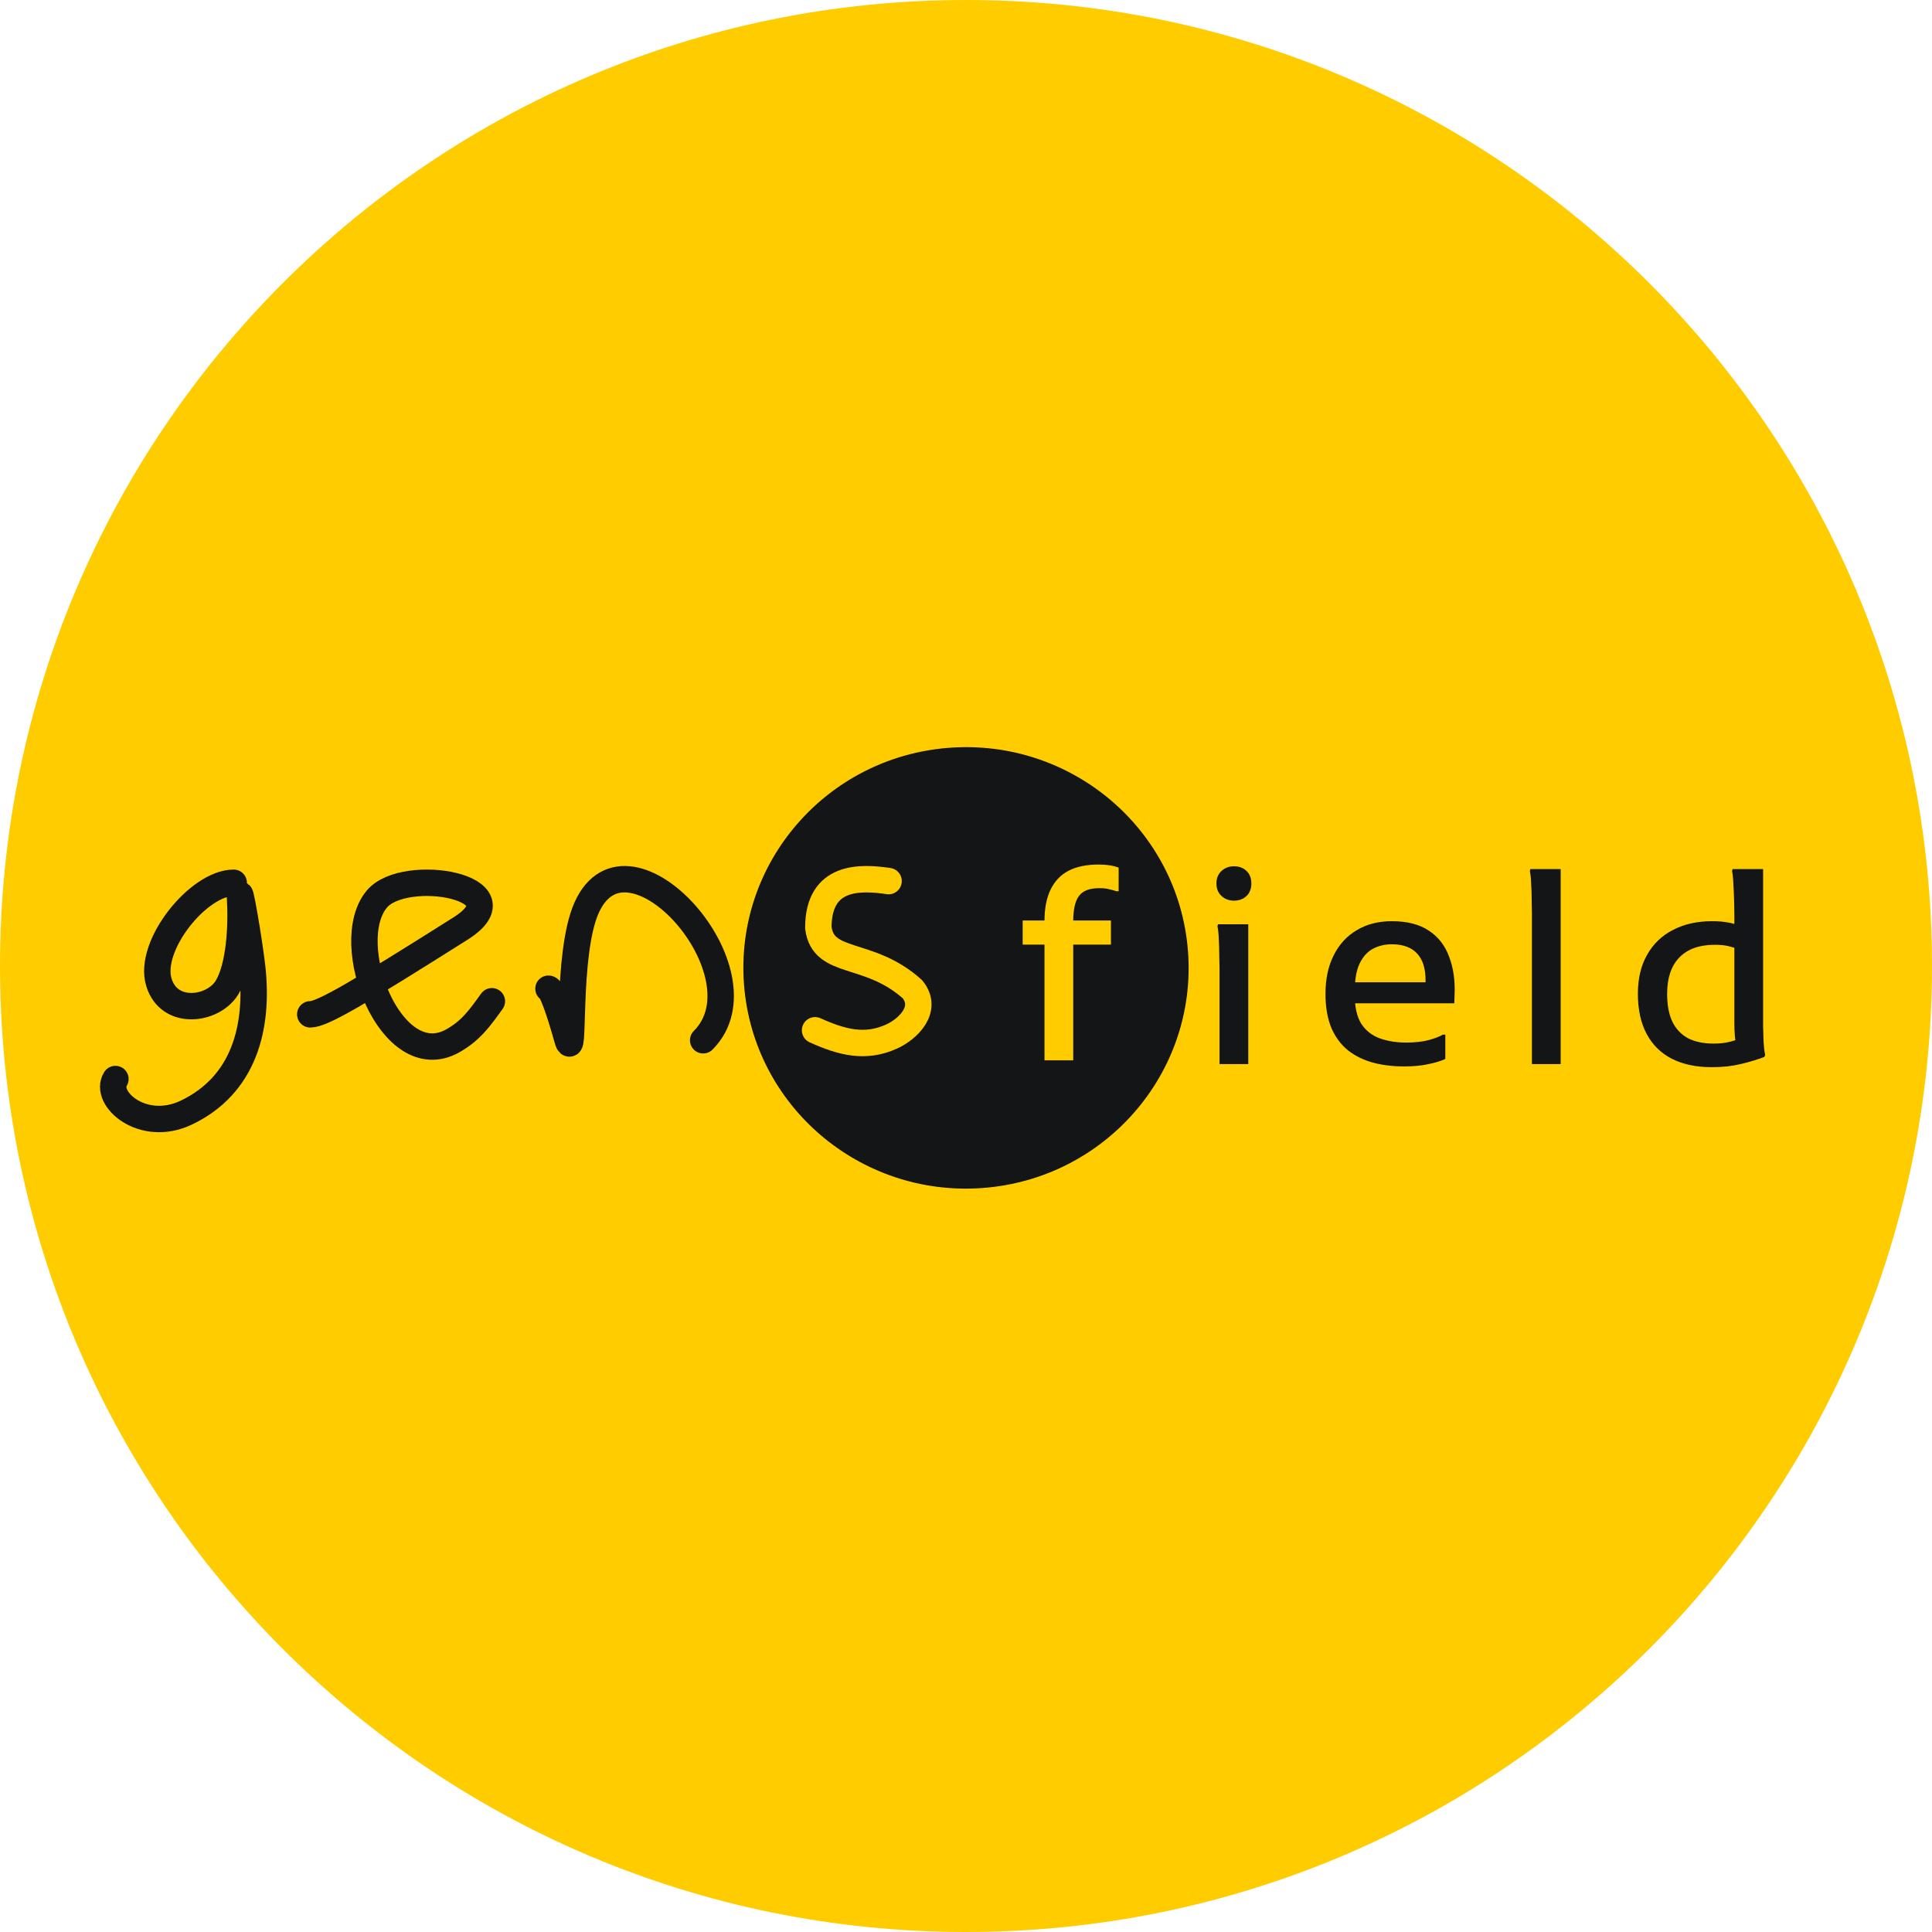
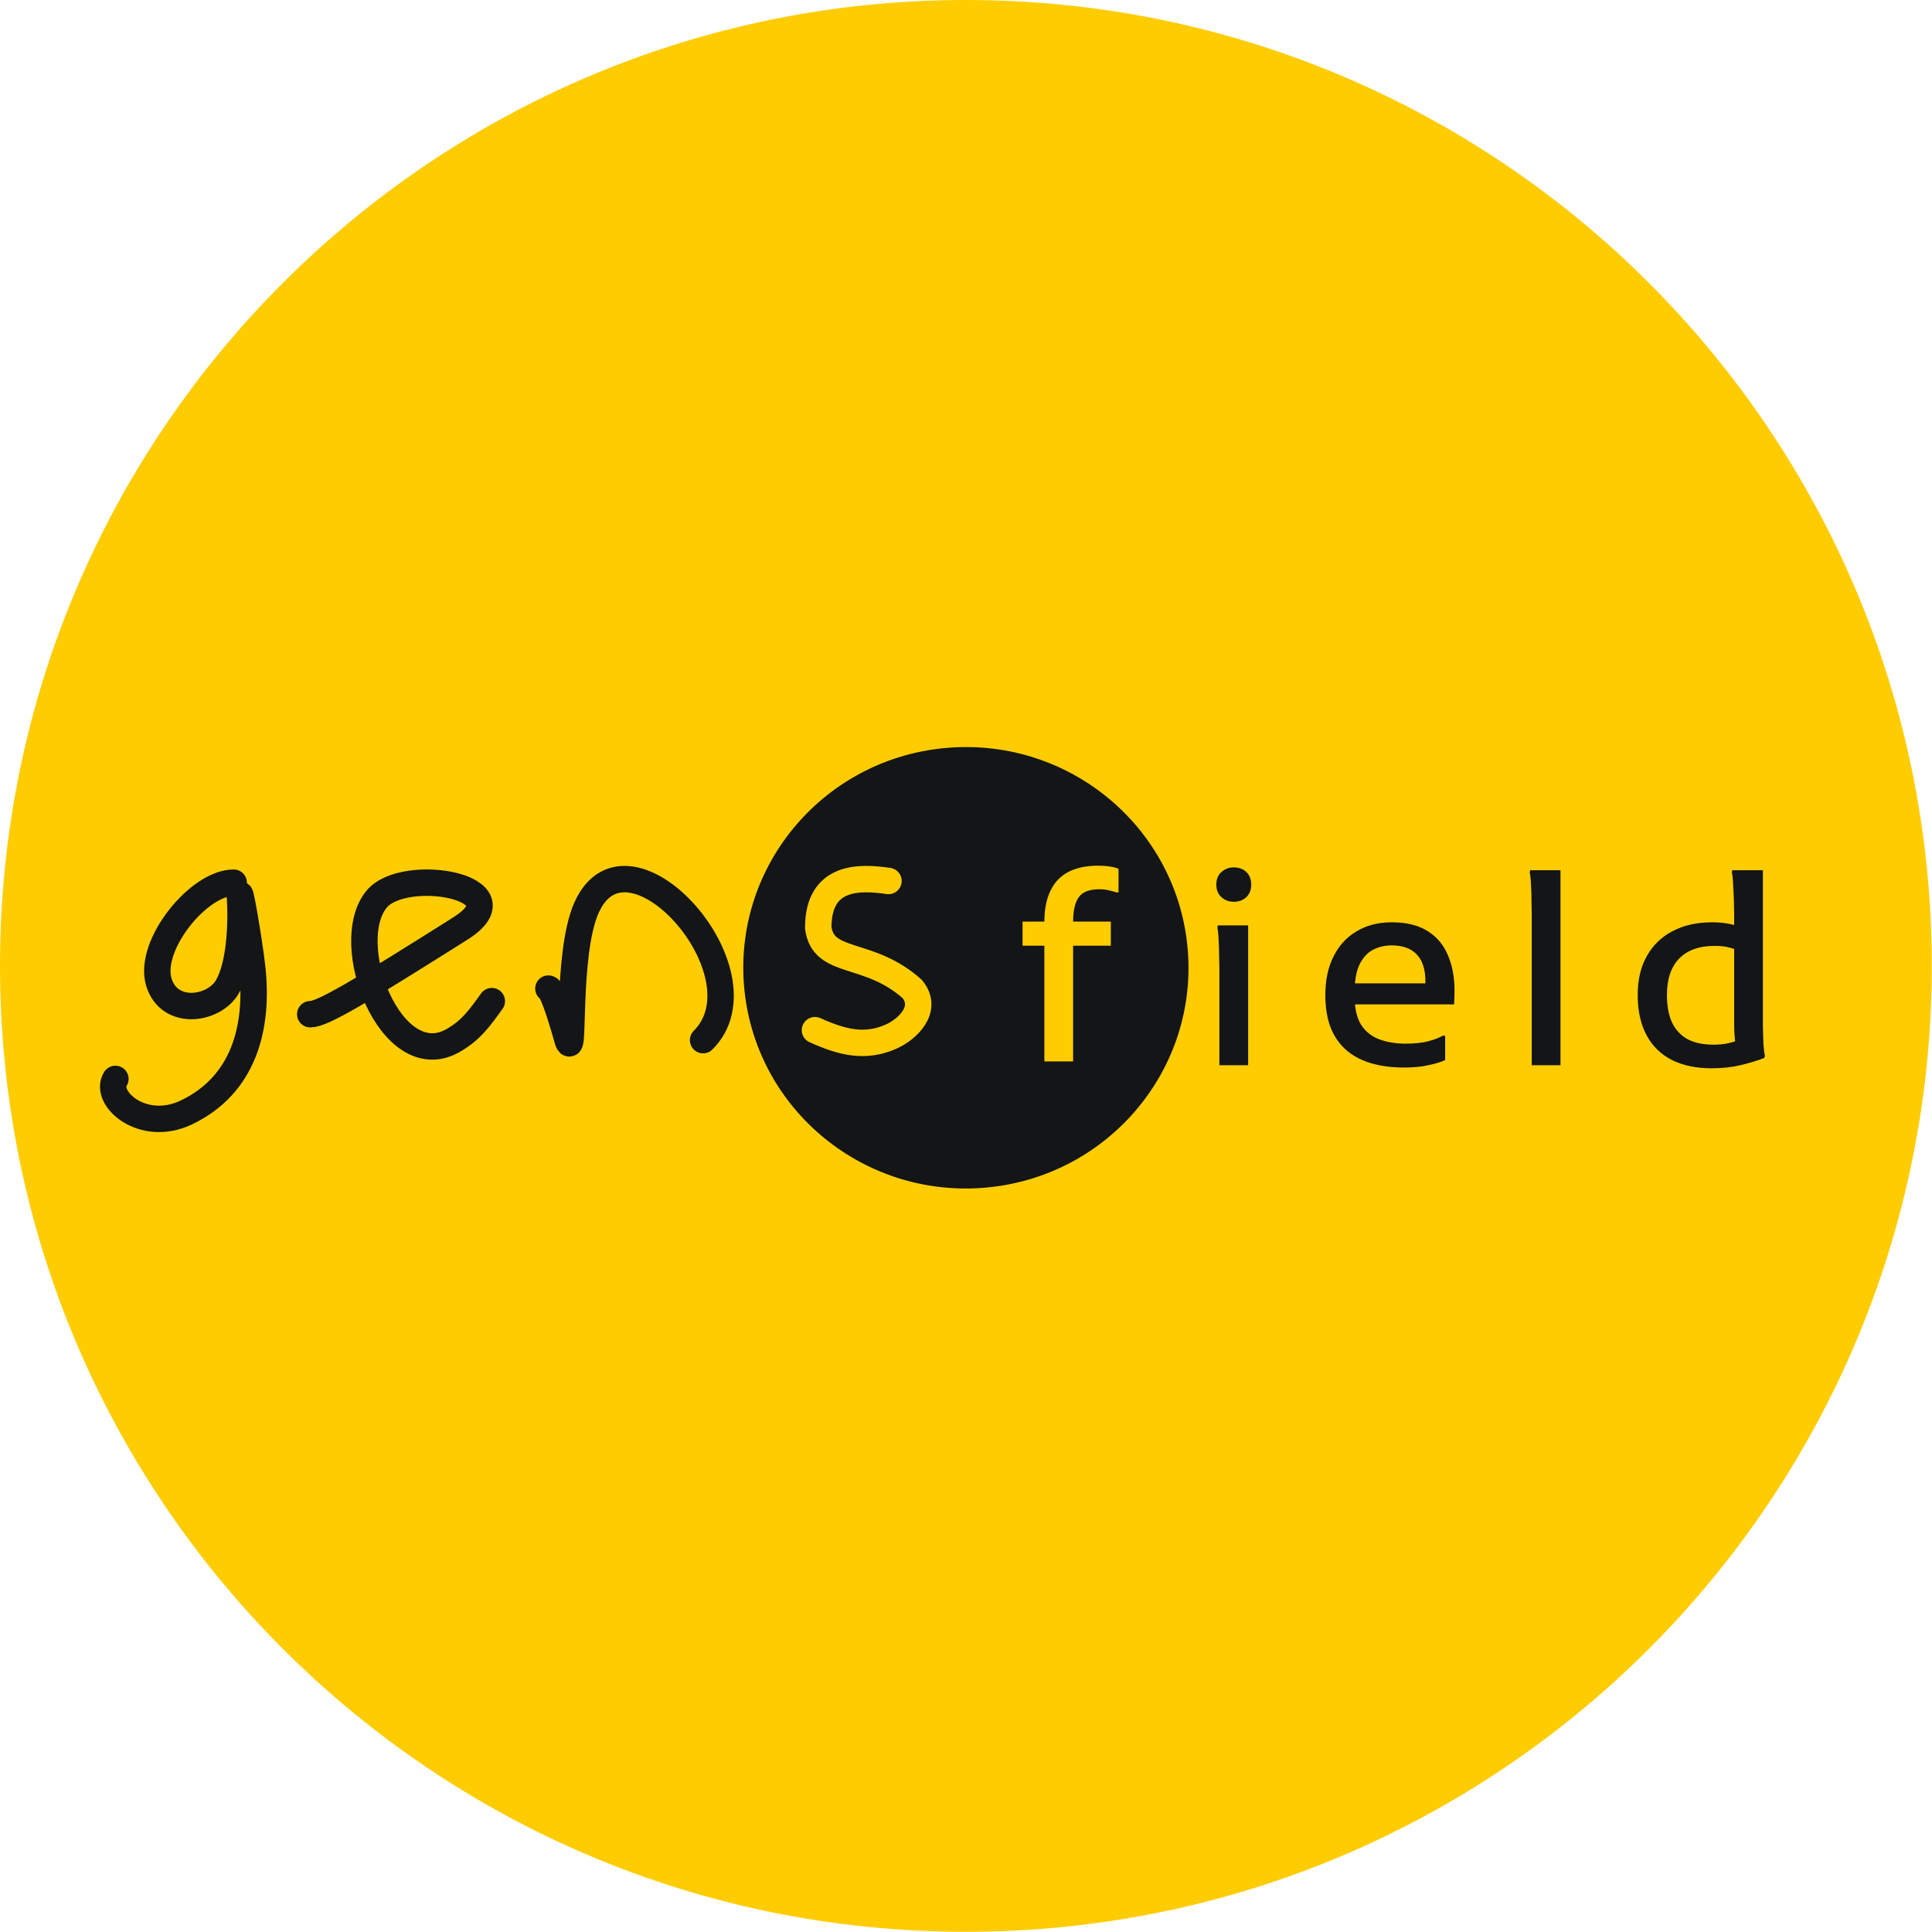
- <svg xmlns="http://www.w3.org/2000/svg" width="512" height="512" viewBox="0 0 512 512" fill="none">
-   <rect width="512" height="512" rx="256" fill="#FFCC00" />
-   <path d="M251.216 198.196C283.808 195.567 312.337 219.723 314.826 252.052C317.312 284.38 292.804 312.547 260.189 314.85C227.804 317.135 199.644 293.047 197.174 260.948C194.703 228.85 218.857 200.806 251.216 198.196Z" fill="#131516" />
-   <path d="M82.225 268.811C85.446 268.811 95.186 263.029 122.042 246.075C139.367 235.139 107.23 229.457 99.865 238.268C90.104 249.947 103.641 284.98 119.956 275.852C124.862 273.107 127.179 269.732 130.352 265.343" stroke="#131516" stroke-width="7" stroke-linecap="round" />
-   <path d="M145.352 262.014C146.172 262.014 148.234 267.753 150.309 275.219C152.525 283.196 149.899 252.945 155.47 240.528C166.518 215.908 203.966 258.06 186.348 275.679" stroke="#131516" stroke-width="7" stroke-linecap="round" />
-   <path d="M235.482 233.497C227.947 232.384 216.868 231.934 216.868 245.875C218.197 255.989 230.162 251.721 241.799 262.148C246.115 267.46 240.591 272.724 236.366 274.655C229.328 277.872 223.172 276.266 216 273.037" stroke="#FFCC00" stroke-width="7" stroke-linecap="round" />
-   <path d="M61.937 233.944C52.603 233.944 39.163 250.612 42.102 260.295C44.844 269.331 56.481 267.697 60.138 261.744C63.601 256.109 64.074 244.745 63.601 237.745C63.322 233.623 65.97 248.863 66.803 256.109C68.673 272.36 64.581 287.605 49.376 294.853C37.767 300.387 27.387 291.035 30.588 285.954" stroke="#131516" stroke-width="7" stroke-linecap="round" />
-   <path d="M276.8 281V244.076C276.8 240.721 277.344 237.933 278.432 235.712C279.52 233.491 281.107 231.836 283.192 230.748C285.323 229.66 287.952 229.116 291.08 229.116C292.213 229.116 293.211 229.184 294.072 229.32C294.979 229.456 295.772 229.66 296.452 229.932V236.188H295.84C295.205 235.961 294.548 235.78 293.868 235.644C293.233 235.463 292.395 235.372 291.352 235.372C288.723 235.372 286.909 236.075 285.912 237.48C284.915 238.84 284.416 241.061 284.416 244.144V281H276.8ZM271.02 250.332V243.94H294.412V250.332H271.02Z" fill="#FFCC00" />
-   <path d="M326.996 238.684C325.727 238.684 324.639 238.276 323.732 237.46C322.825 236.644 322.372 235.533 322.372 234.128C322.372 232.723 322.825 231.612 323.732 230.796C324.639 229.98 325.727 229.572 326.996 229.572C328.356 229.572 329.467 229.98 330.328 230.796C331.189 231.612 331.62 232.723 331.62 234.128C331.62 235.533 331.189 236.644 330.328 237.46C329.467 238.276 328.356 238.684 326.996 238.684ZM323.188 282V256.568C323.188 255.661 323.165 254.505 323.12 253.1C323.12 251.649 323.075 250.221 322.984 248.816C322.939 247.411 322.825 246.3 322.644 245.484L322.78 244.94H330.804V282H323.188ZM372.144 282.612C368.744 282.612 365.73 282.204 363.1 281.388C360.516 280.572 358.34 279.371 356.572 277.784C354.804 276.152 353.467 274.135 352.56 271.732C351.699 269.329 351.268 266.541 351.268 263.368C351.268 259.424 351.994 256.024 353.444 253.168C354.895 250.267 356.935 248.045 359.564 246.504C362.194 244.917 365.299 244.124 368.88 244.124C372.915 244.124 376.179 244.963 378.672 246.64C381.166 248.272 382.956 250.584 384.044 253.576C385.178 256.523 385.654 259.945 385.472 263.844L385.404 265.884H356.368V260.308H377.788V259.764C377.788 256.636 377.04 254.279 375.544 252.692C374.048 251.06 371.804 250.244 368.812 250.244C367.044 250.244 365.412 250.629 363.916 251.4C362.42 252.171 361.219 253.485 360.312 255.344C359.451 257.157 359.02 259.628 359.02 262.756V263.64C359.02 266.859 359.587 269.397 360.72 271.256C361.899 273.069 363.508 274.361 365.548 275.132C367.634 275.903 369.991 276.288 372.62 276.288C374.887 276.288 376.836 276.084 378.468 275.676C380.146 275.223 381.46 274.724 382.412 274.18H383.024V280.64C381.846 281.184 380.35 281.637 378.536 282C376.768 282.408 374.638 282.612 372.144 282.612ZM405.975 282V241.948C405.975 241.041 405.953 239.863 405.907 238.412C405.907 236.961 405.862 235.556 405.771 234.196C405.726 232.791 405.613 231.68 405.431 230.864L405.567 230.32H413.591V282H405.975ZM453.64 282.816C449.514 282.816 445.978 282.068 443.032 280.572C440.13 279.076 437.909 276.877 436.368 273.976C434.826 271.075 434.056 267.539 434.056 263.368C434.056 259.333 434.872 255.888 436.504 253.032C438.136 250.131 440.425 247.932 443.372 246.436C446.318 244.895 449.764 244.124 453.708 244.124C455.294 244.124 456.7 244.237 457.924 244.464C459.193 244.691 460.168 244.963 460.848 245.28L460.644 251.536C460.1 251.309 459.306 251.06 458.264 250.788C457.266 250.516 455.997 250.38 454.456 250.38C450.33 250.38 447.18 251.513 445.004 253.78C442.873 256.001 441.808 259.197 441.808 263.368C441.808 266.315 442.261 268.763 443.168 270.712C444.12 272.661 445.502 274.135 447.316 275.132C449.174 276.084 451.441 276.56 454.116 276.56C455.657 276.56 456.994 276.424 458.128 276.152C459.306 275.88 460.349 275.54 461.256 275.132L460.236 277.308C460.009 276.537 459.85 275.631 459.76 274.588C459.669 273.5 459.624 272.367 459.624 271.188V242.22C459.624 241.268 459.601 240.044 459.556 238.548C459.51 237.052 459.442 235.601 459.352 234.196C459.306 232.745 459.193 231.635 459.012 230.864L459.148 230.32H467.24V268.468C467.24 269.375 467.24 270.553 467.24 272.004C467.285 273.455 467.33 274.883 467.376 276.288C467.466 277.648 467.602 278.736 467.784 279.552L467.58 280.096C465.676 280.821 463.568 281.456 461.256 282C458.989 282.544 456.45 282.816 453.64 282.816Z" fill="#131516" />
+ <svg xmlns="http://www.w3.org/2000/svg" width="1354" height="1354" viewBox="0 0 1354 1354" fill="none">
+   <rect width="1353.85" height="1353.85" rx="676.923" fill="#FFCC00" />
+   <path d="M664.272 524.075C750.454 517.125 825.892 580.999 832.474 666.483C839.046 751.967 774.243 826.445 688.001 832.536C602.367 838.578 527.905 774.883 521.373 690.007C514.841 605.131 578.708 530.976 664.272 524.075Z" fill="#131516" />
+   <path d="M217.422 710.799C225.94 710.799 251.693 695.509 322.708 650.679C368.519 621.761 283.54 606.736 264.067 630.035C238.255 660.917 274.051 753.552 317.191 729.415C330.163 722.157 336.291 713.232 344.68 701.627" stroke="#131516" stroke-width="18.51" stroke-linecap="round" />
+   <path d="M384.344 692.825C386.512 692.825 391.965 708.001 397.451 727.743C403.312 748.835 396.367 668.845 411.1 636.013C440.313 570.91 539.334 682.37 492.746 728.959" stroke="#131516" stroke-width="18.51" stroke-linecap="round" />
+   <path d="M622.669 617.42C602.744 614.477 573.45 613.288 573.45 650.149C576.964 676.894 608.603 665.607 639.373 693.181C650.786 707.225 636.177 721.145 625.007 726.25C606.396 734.757 590.118 730.511 571.154 721.972" stroke="#FFCC00" stroke-width="18.51" stroke-linecap="round" />
+   <path d="M163.776 618.6C139.096 618.6 103.557 662.675 111.327 688.278C118.577 712.172 149.348 707.851 159.019 692.112C168.175 677.21 169.428 647.161 168.175 628.651C167.437 617.752 174.439 658.05 176.643 677.21C181.587 720.182 170.766 760.493 130.562 779.659C99.864 794.293 72.416 769.563 80.882 756.128" stroke="#131516" stroke-width="18.51" stroke-linecap="round" />
+   <path d="M731.923 743.885V646.249C731.923 637.379 733.362 630.007 736.239 624.133C739.115 618.259 743.311 613.884 748.825 611.007C754.459 608.13 761.412 606.691 769.683 606.691C772.68 606.691 775.317 606.871 777.594 607.231C779.992 607.591 782.09 608.13 783.888 608.849V625.391H782.269C780.591 624.792 778.853 624.313 777.055 623.953C775.377 623.474 773.159 623.234 770.402 623.234C763.449 623.234 758.655 625.092 756.017 628.808C753.38 632.404 752.062 638.278 752.062 646.429V743.885H731.923ZM716.639 662.791V645.89H778.493V662.791H716.639Z" fill="#FFCC00" />
+   <path d="M864.653 631.991C861.297 631.991 858.42 630.912 856.022 628.755C853.625 626.597 852.426 623.66 852.426 619.944C852.426 616.228 853.625 613.291 856.022 611.134C858.42 608.976 861.297 607.897 864.653 607.897C868.249 607.897 871.186 608.976 873.464 611.134C875.741 613.291 876.88 616.228 876.88 619.944C876.88 623.66 875.741 626.597 873.464 628.755C871.186 630.912 868.249 631.991 864.653 631.991ZM854.584 746.529V679.281C854.584 676.883 854.524 673.827 854.404 670.111C854.404 666.275 854.284 662.499 854.044 658.783C853.924 655.067 853.625 652.13 853.145 649.972L853.505 648.534H874.722V746.529H854.584ZM984.035 748.147C975.045 748.147 967.074 747.068 960.121 744.911C953.288 742.753 947.534 739.576 942.859 735.381C938.184 731.065 934.648 725.731 932.251 719.378C929.973 713.025 928.834 705.653 928.834 697.261C928.834 686.833 930.752 677.842 934.588 670.29C938.424 662.619 943.818 656.745 950.771 652.669C957.724 648.474 965.935 646.376 975.405 646.376C986.073 646.376 994.704 648.594 1001.3 653.029C1007.89 657.344 1012.62 663.458 1015.5 671.369C1018.5 679.161 1019.76 688.211 1019.28 698.52L1019.1 703.914H942.32V689.17H998.959V687.732C998.959 679.461 996.982 673.227 993.026 669.032C989.07 664.716 983.136 662.559 975.225 662.559C970.55 662.559 966.234 663.578 962.279 665.615C958.323 667.653 955.146 671.129 952.749 676.044C950.471 680.839 949.333 687.372 949.333 695.643V697.981C949.333 706.492 950.831 713.204 953.828 718.119C956.944 722.914 961.2 726.33 966.594 728.368C972.108 730.406 978.341 731.425 985.294 731.425C991.288 731.425 996.442 730.886 1000.76 729.807C1005.19 728.608 1008.67 727.289 1011.19 725.851H1012.8V742.933C1009.69 744.371 1005.73 745.57 1000.94 746.529C996.262 747.608 990.628 748.147 984.035 748.147ZM1073.49 746.529V640.622C1073.49 638.225 1073.43 635.108 1073.31 631.272C1073.31 627.436 1073.19 623.72 1072.95 620.124C1072.83 616.408 1072.53 613.471 1072.05 611.313L1072.41 609.875H1093.63V746.529H1073.49ZM1199.53 748.687C1188.62 748.687 1179.27 746.709 1171.48 742.753C1163.81 738.797 1157.93 732.983 1153.86 725.311C1149.78 717.64 1147.74 708.29 1147.74 697.261C1147.74 686.593 1149.9 677.483 1154.22 669.931C1158.53 662.259 1164.59 656.445 1172.38 652.489C1180.17 648.414 1189.28 646.376 1199.71 646.376C1203.9 646.376 1207.62 646.676 1210.86 647.275C1214.21 647.874 1216.79 648.594 1218.59 649.433L1218.05 665.975C1216.61 665.376 1214.51 664.716 1211.75 663.997C1209.12 663.278 1205.76 662.918 1201.69 662.918C1190.78 662.918 1182.45 665.915 1176.69 671.909C1171.06 677.782 1168.24 686.233 1168.24 697.261C1168.24 705.053 1169.44 711.526 1171.84 716.681C1174.35 721.835 1178.01 725.731 1182.81 728.368C1187.72 730.886 1193.71 732.144 1200.79 732.144C1204.86 732.144 1208.4 731.785 1211.4 731.065C1214.51 730.346 1217.27 729.447 1219.67 728.368L1216.97 734.122C1216.37 732.084 1215.95 729.687 1215.71 726.93C1215.47 724.053 1215.35 721.056 1215.35 717.939V641.341C1215.35 638.824 1215.29 635.587 1215.17 631.632C1215.05 627.676 1214.87 623.84 1214.63 620.124C1214.51 616.288 1214.21 613.351 1213.73 611.313L1214.09 609.875H1235.49V710.747C1235.49 713.145 1235.49 716.261 1235.49 720.097C1235.61 723.933 1235.73 727.709 1235.85 731.425C1236.09 735.021 1236.45 737.898 1236.93 740.056L1236.39 741.494C1231.35 743.412 1225.78 745.09 1219.67 746.529C1213.67 747.967 1206.96 748.687 1199.53 748.687Z" fill="#131516" />
</svg>
